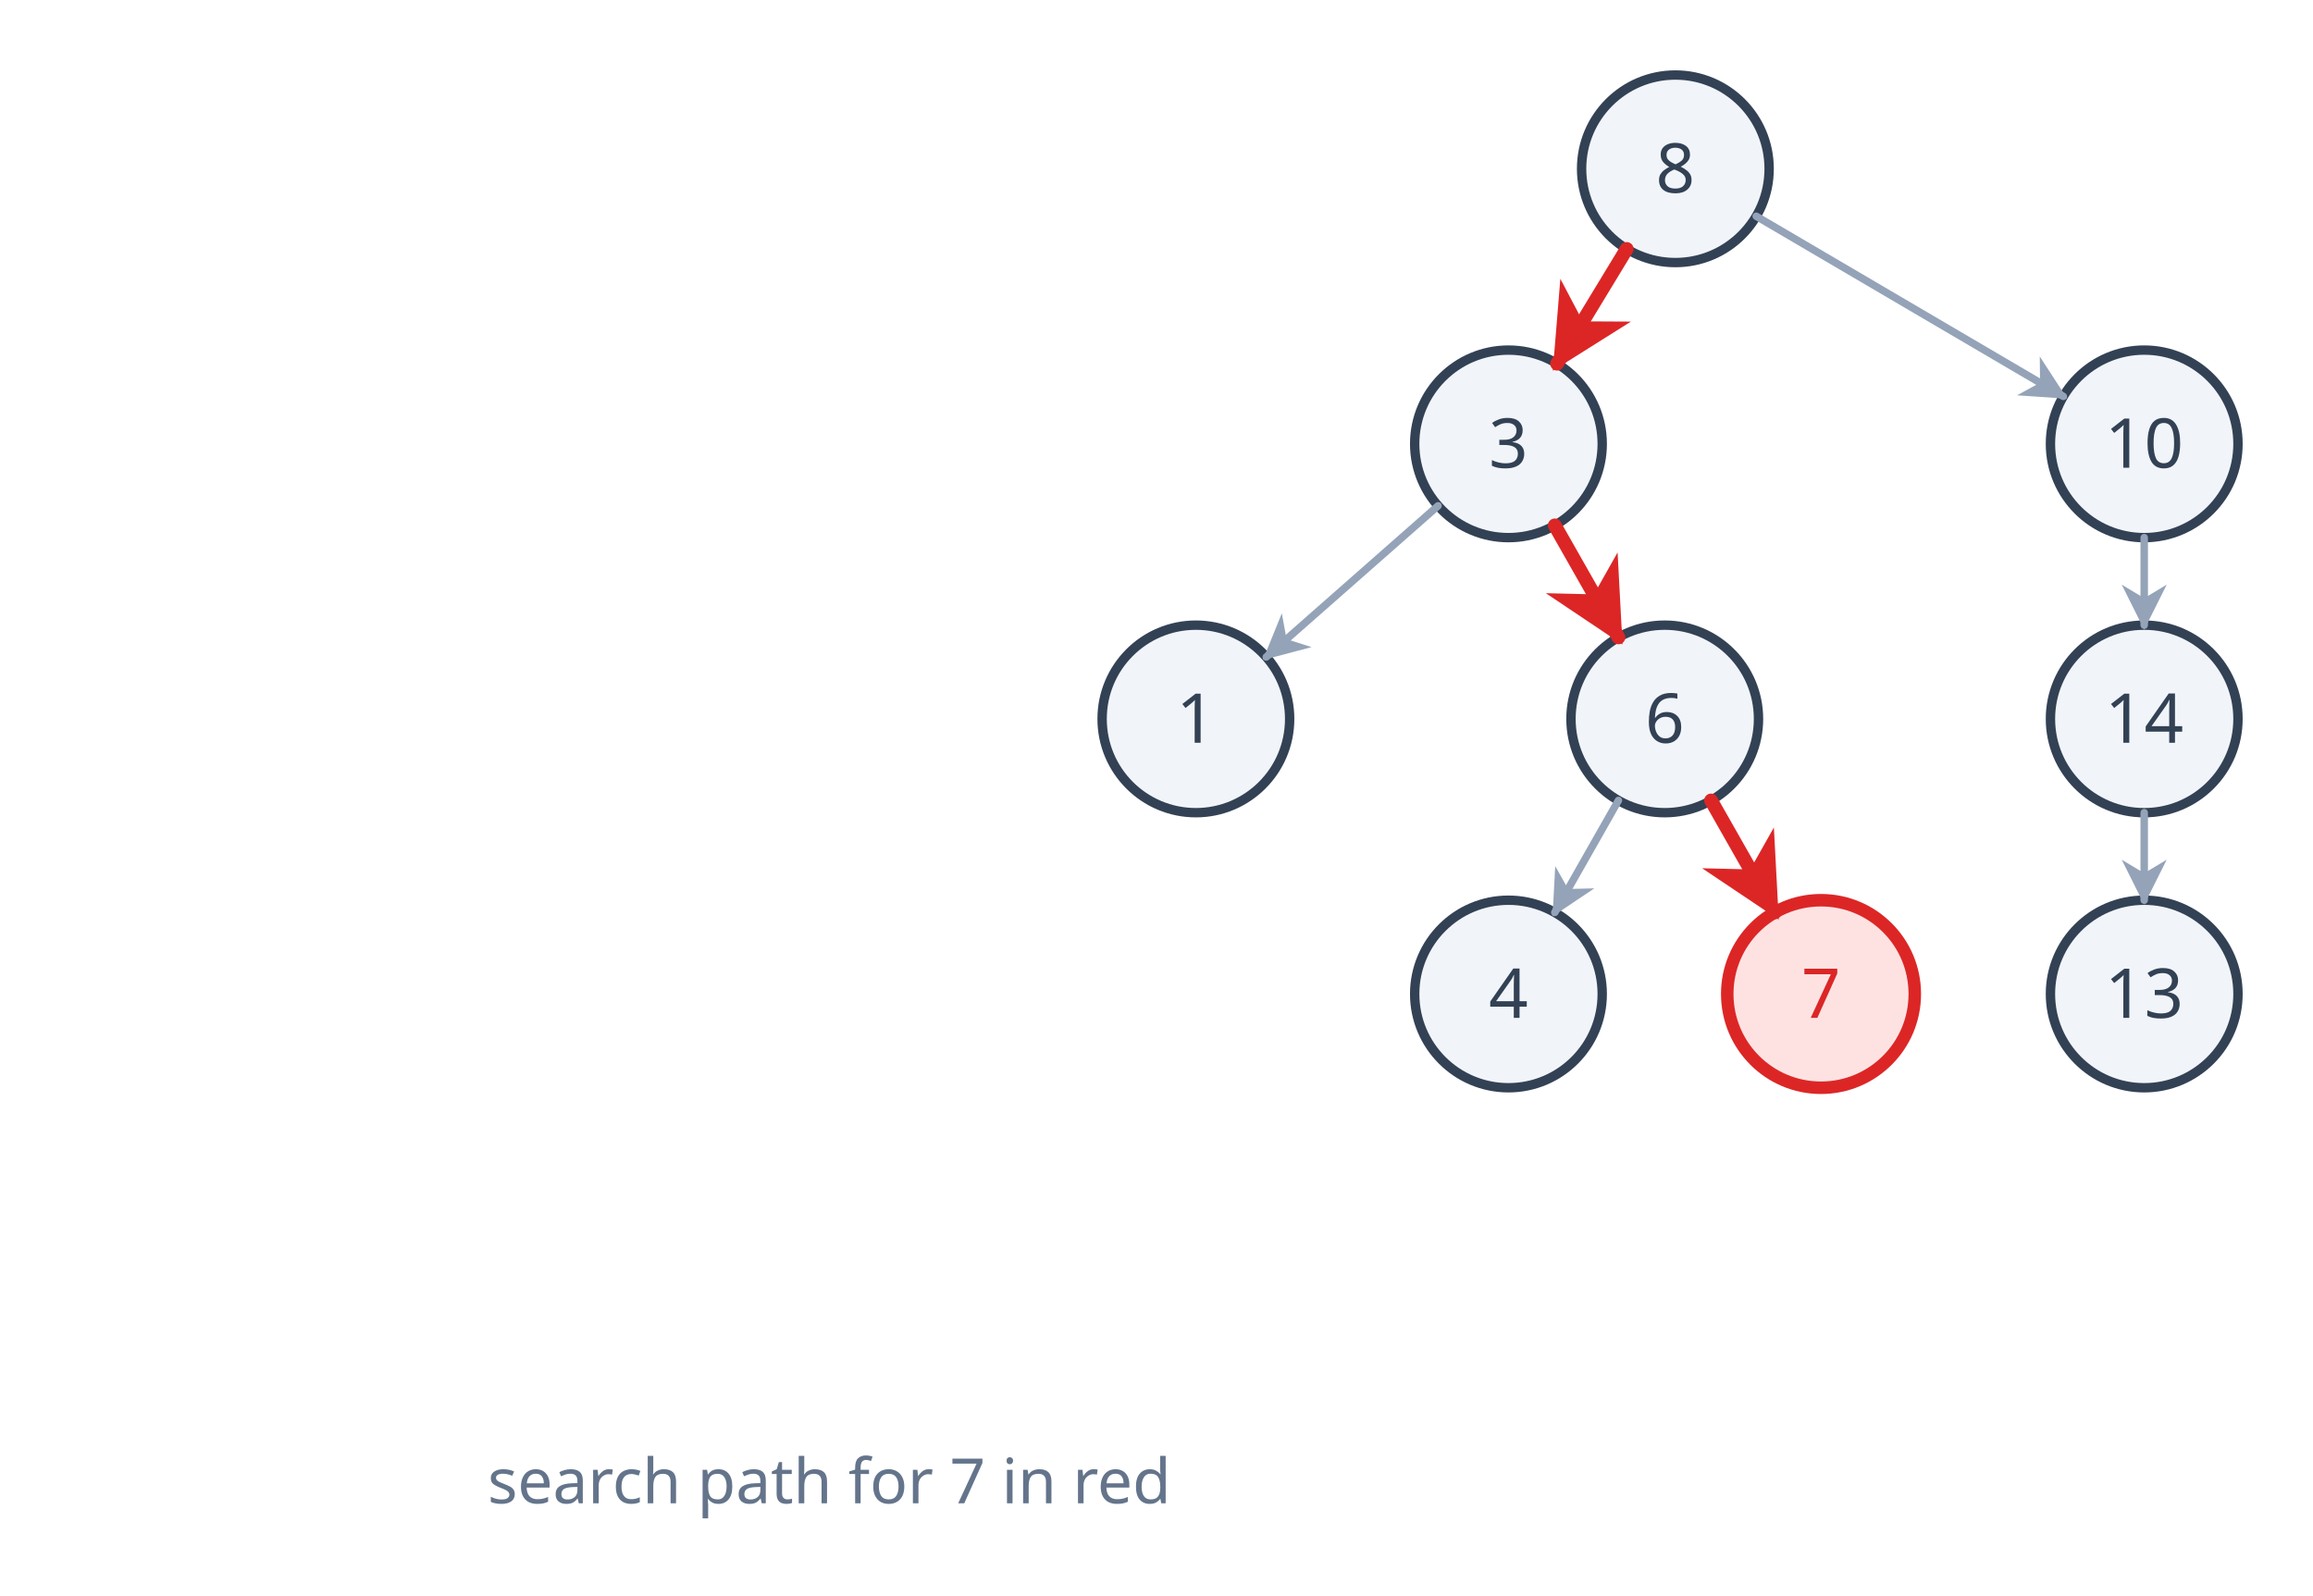
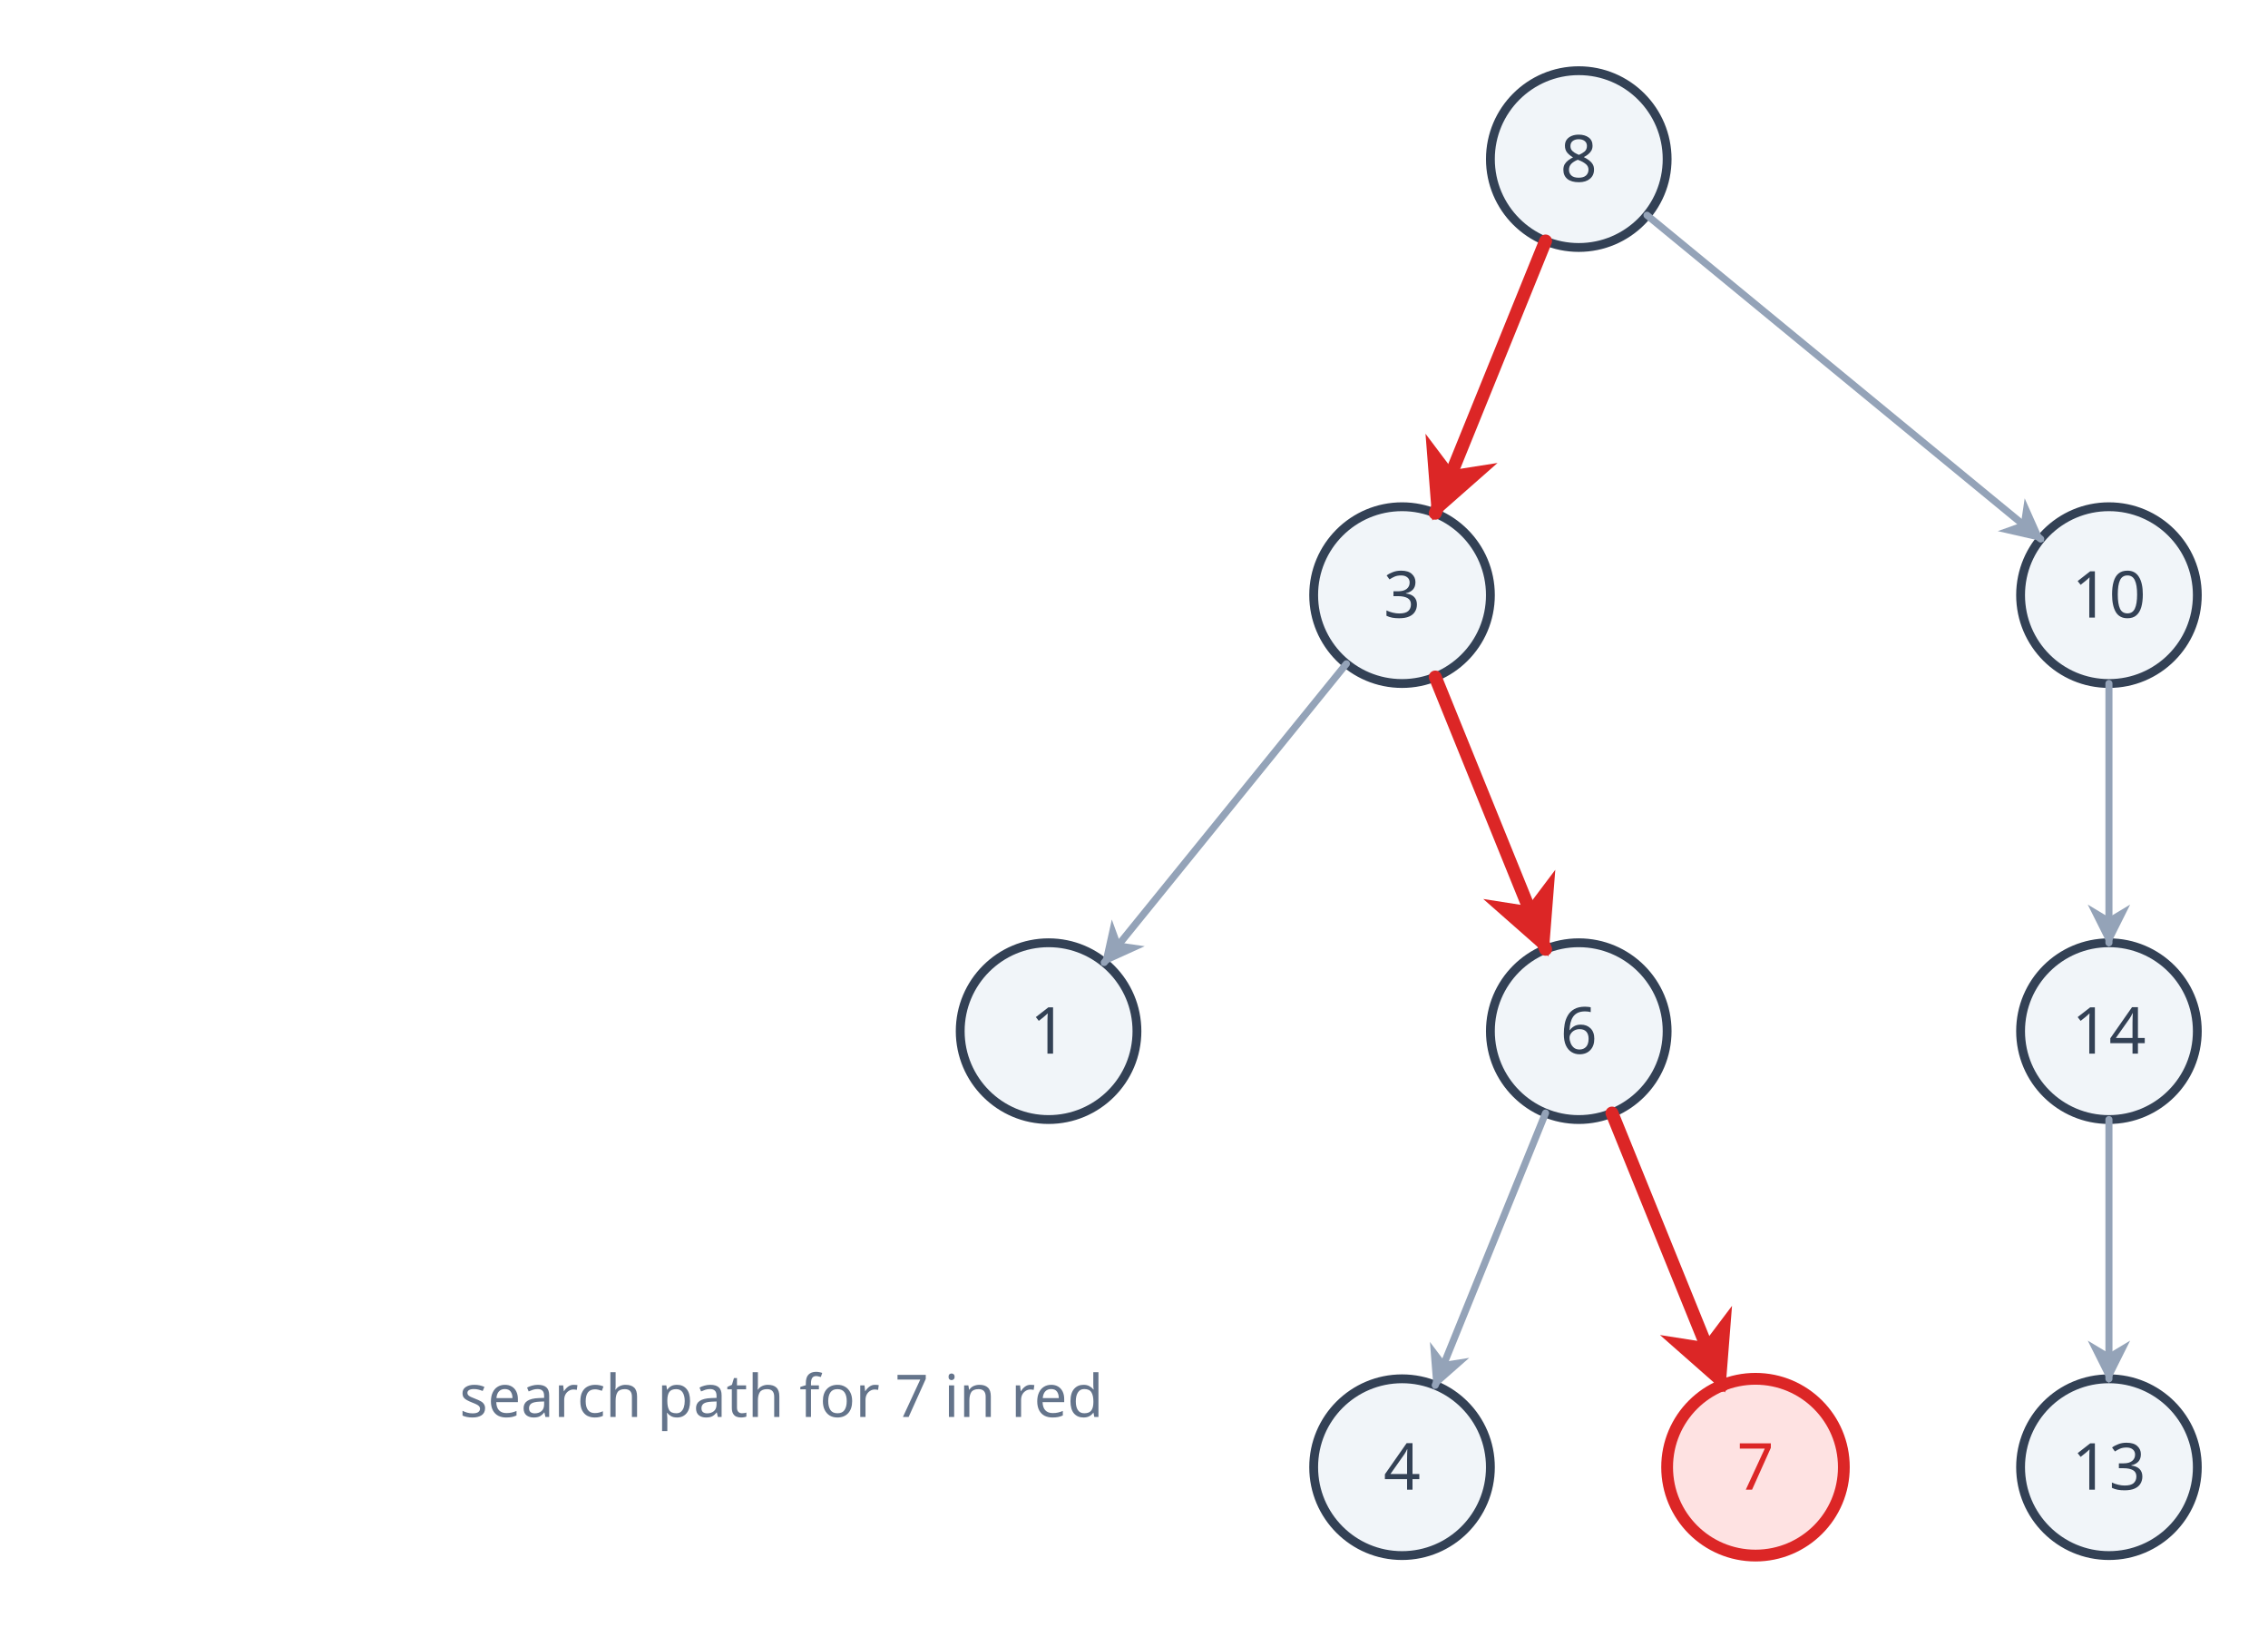
- <svg xmlns="http://www.w3.org/2000/svg" width="370" height="255.25" viewBox="-58 3 370 255.25">
+ <svg xmlns="http://www.w3.org/2000/svg" width="385" height="276" viewBox="-58 3 385 276">
  <defs>
    <marker markerWidth="6" markerHeight="6" viewBox="0 0 10 10" id="arrow-stealth-dc2626" refX="9" refY="5" orient="auto">
      <path d="M 0 0 L 10 5 L 0 10 L 3 5 z" fill="#dc2626" />
    </marker>
    <marker markerWidth="6" markerHeight="6" viewBox="0 0 10 10" id="arrow-stealth-94a3b8" refX="9" refY="5" orient="auto">
      <path d="M 0 0 L 10 5 L 0 10 L 3 5 z" fill="#94a3b8" />
    </marker>
  </defs>
  <g>
    <path d="M 195 30 A 15 15 0 1 0 225 30 A 15 15 0 1 0 195 30" stroke="#334155" stroke-width="1.5" stroke-opacity="1" stroke-linecap="round" stroke-linejoin="round" fill="#f1f5f9" fill-opacity="1" opacity="1" />
    <text text-anchor="middle" dominant-baseline="middle" x="210" y="30" font-family="sans-serif" font-size="11" font-weight="normal" fill="#334155">8</text>
  </g>
  <g>
-     <path d="M 168.3 74 A 15 15 0 1 0 198.3 74 A 15 15 0 1 0 168.3 74" stroke="#334155" stroke-width="1.5" stroke-opacity="1" stroke-linecap="round" stroke-linejoin="round" fill="#f1f5f9" fill-opacity="1" opacity="1" />
-     <text text-anchor="middle" dominant-baseline="middle" x="183.3" y="74" font-family="sans-serif" font-size="11" font-weight="normal" fill="#334155">3</text>
+     <path d="M 165 104 A 15 15 0 1 0 195 104 A 15 15 0 1 0 165 104" stroke="#334155" stroke-width="1.5" stroke-opacity="1" stroke-linecap="round" stroke-linejoin="round" fill="#f1f5f9" fill-opacity="1" opacity="1" />
+     <text text-anchor="middle" dominant-baseline="middle" x="180" y="104" font-family="sans-serif" font-size="11" font-weight="normal" fill="#334155">3</text>
  </g>
  <g>
-     <path d="M 118.3 118 A 15 15 0 1 0 148.3 118 A 15 15 0 1 0 118.3 118" stroke="#334155" stroke-width="1.5" stroke-opacity="1" stroke-linecap="round" stroke-linejoin="round" fill="#f1f5f9" fill-opacity="1" opacity="1" />
-     <text text-anchor="middle" dominant-baseline="middle" x="133.3" y="118" font-family="sans-serif" font-size="11" font-weight="normal" fill="#334155">1</text>
+     <path d="M 105 178 A 15 15 0 1 0 135 178 A 15 15 0 1 0 105 178" stroke="#334155" stroke-width="1.5" stroke-opacity="1" stroke-linecap="round" stroke-linejoin="round" fill="#f1f5f9" fill-opacity="1" opacity="1" />
+     <text text-anchor="middle" dominant-baseline="middle" x="120" y="178" font-family="sans-serif" font-size="11" font-weight="normal" fill="#334155">1</text>
  </g>
  <g>
-     <path d="M 193.3 118 A 15 15 0 1 0 223.3 118 A 15 15 0 1 0 193.3 118" stroke="#334155" stroke-width="1.5" stroke-opacity="1" stroke-linecap="round" stroke-linejoin="round" fill="#f1f5f9" fill-opacity="1" opacity="1" />
-     <text text-anchor="middle" dominant-baseline="middle" x="208.3" y="118" font-family="sans-serif" font-size="11" font-weight="normal" fill="#334155">6</text>
+     <path d="M 195 178 A 15 15 0 1 0 225 178 A 15 15 0 1 0 195 178" stroke="#334155" stroke-width="1.5" stroke-opacity="1" stroke-linecap="round" stroke-linejoin="round" fill="#f1f5f9" fill-opacity="1" opacity="1" />
+     <text text-anchor="middle" dominant-baseline="middle" x="210" y="178" font-family="sans-serif" font-size="11" font-weight="normal" fill="#334155">6</text>
  </g>
  <g>
-     <path d="M 168.3 162 A 15 15 0 1 0 198.3 162 A 15 15 0 1 0 168.3 162" stroke="#334155" stroke-width="1.5" stroke-opacity="1" stroke-linecap="round" stroke-linejoin="round" fill="#f1f5f9" fill-opacity="1" opacity="1" />
-     <text text-anchor="middle" dominant-baseline="middle" x="183.3" y="162" font-family="sans-serif" font-size="11" font-weight="normal" fill="#334155">4</text>
+     <path d="M 165 252 A 15 15 0 1 0 195 252 A 15 15 0 1 0 165 252" stroke="#334155" stroke-width="1.5" stroke-opacity="1" stroke-linecap="round" stroke-linejoin="round" fill="#f1f5f9" fill-opacity="1" opacity="1" />
+     <text text-anchor="middle" dominant-baseline="middle" x="180" y="252" font-family="sans-serif" font-size="11" font-weight="normal" fill="#334155">4</text>
  </g>
  <g>
-     <path d="M 218.3 162 A 15 15 0 1 0 248.3 162 A 15 15 0 1 0 218.3 162" stroke="#dc2626" stroke-width="2" stroke-opacity="1" stroke-linecap="round" stroke-linejoin="round" fill="#fee2e2" fill-opacity="1" opacity="1" />
-     <text text-anchor="middle" dominant-baseline="middle" x="233.3" y="162" font-family="sans-serif" font-size="11" font-weight="normal" fill="#dc2626">7</text>
+     <path d="M 225 252 A 15 15 0 1 0 255 252 A 15 15 0 1 0 225 252" stroke="#dc2626" stroke-width="2" stroke-opacity="1" stroke-linecap="round" stroke-linejoin="round" fill="#fee2e2" fill-opacity="1" opacity="1" />
+     <text text-anchor="middle" dominant-baseline="middle" x="240" y="252" font-family="sans-serif" font-size="11" font-weight="normal" fill="#dc2626">7</text>
  </g>
  <g>
-     <path d="M 270 74 A 15 15 0 1 0 300 74 A 15 15 0 1 0 270 74" stroke="#334155" stroke-width="1.5" stroke-opacity="1" stroke-linecap="round" stroke-linejoin="round" fill="#f1f5f9" fill-opacity="1" opacity="1" />
-     <text text-anchor="middle" dominant-baseline="middle" x="285" y="74" font-family="sans-serif" font-size="11" font-weight="normal" fill="#334155">10</text>
+     <path d="M 285 104 A 15 15 0 1 0 315 104 A 15 15 0 1 0 285 104" stroke="#334155" stroke-width="1.5" stroke-opacity="1" stroke-linecap="round" stroke-linejoin="round" fill="#f1f5f9" fill-opacity="1" opacity="1" />
+     <text text-anchor="middle" dominant-baseline="middle" x="300" y="104" font-family="sans-serif" font-size="11" font-weight="normal" fill="#334155">10</text>
  </g>
  <g>
-     <path d="M 270 118 A 15 15 0 1 0 300 118 A 15 15 0 1 0 270 118" stroke="#334155" stroke-width="1.5" stroke-opacity="1" stroke-linecap="round" stroke-linejoin="round" fill="#f1f5f9" fill-opacity="1" opacity="1" />
-     <text text-anchor="middle" dominant-baseline="middle" x="285" y="118" font-family="sans-serif" font-size="11" font-weight="normal" fill="#334155">14</text>
+     <path d="M 285 178 A 15 15 0 1 0 315 178 A 15 15 0 1 0 285 178" stroke="#334155" stroke-width="1.5" stroke-opacity="1" stroke-linecap="round" stroke-linejoin="round" fill="#f1f5f9" fill-opacity="1" opacity="1" />
+     <text text-anchor="middle" dominant-baseline="middle" x="300" y="178" font-family="sans-serif" font-size="11" font-weight="normal" fill="#334155">14</text>
  </g>
  <g>
-     <path d="M 270 162 A 15 15 0 1 0 300 162 A 15 15 0 1 0 270 162" stroke="#334155" stroke-width="1.5" stroke-opacity="1" stroke-linecap="round" stroke-linejoin="round" fill="#f1f5f9" fill-opacity="1" opacity="1" />
-     <text text-anchor="middle" dominant-baseline="middle" x="285" y="162" font-family="sans-serif" font-size="11" font-weight="normal" fill="#334155">13</text>
+     <path d="M 285 252 A 15 15 0 1 0 315 252 A 15 15 0 1 0 285 252" stroke="#334155" stroke-width="1.5" stroke-opacity="1" stroke-linecap="round" stroke-linejoin="round" fill="#f1f5f9" fill-opacity="1" opacity="1" />
+     <text text-anchor="middle" dominant-baseline="middle" x="300" y="252" font-family="sans-serif" font-size="11" font-weight="normal" fill="#334155">13</text>
  </g>
  <g>
-     <path d="M 202.218 42.824 L 191.082 61.176" stroke="#dc2626" stroke-width="2.2" stroke-opacity="1" stroke-linecap="round" stroke-linejoin="round" fill="none" fill-opacity="1" opacity="1" marker-end="url(#arrow-stealth-dc2626)" />
+     <path d="M 204.364 43.901 L 185.636 90.099" stroke="#dc2626" stroke-width="2.2" stroke-opacity="1" stroke-linecap="round" stroke-linejoin="round" fill="none" fill-opacity="1" opacity="1" marker-end="url(#arrow-stealth-dc2626)" />
  </g>
  <g>
-     <path d="M 172.039 83.909 L 144.561 108.091" stroke="#94a3b8" stroke-width="1.2" stroke-opacity="1" stroke-linecap="round" stroke-linejoin="round" fill="none" fill-opacity="1" opacity="1" marker-end="url(#arrow-stealth-94a3b8)" />
+     <path d="M 170.553 115.651 L 129.447 166.349" stroke="#94a3b8" stroke-width="1.2" stroke-opacity="1" stroke-linecap="round" stroke-linejoin="round" fill="none" fill-opacity="1" opacity="1" marker-end="url(#arrow-stealth-94a3b8)" />
  </g>
  <g>
-     <path d="M 190.71 87.042 L 200.89 104.958" stroke="#dc2626" stroke-width="2.2" stroke-opacity="1" stroke-linecap="round" stroke-linejoin="round" fill="none" fill-opacity="1" opacity="1" marker-end="url(#arrow-stealth-dc2626)" />
+     <path d="M 185.636 117.901 L 204.364 164.099" stroke="#dc2626" stroke-width="2.2" stroke-opacity="1" stroke-linecap="round" stroke-linejoin="round" fill="none" fill-opacity="1" opacity="1" marker-end="url(#arrow-stealth-dc2626)" />
  </g>
  <g>
-     <path d="M 200.89 131.042 L 190.71 148.958" stroke="#94a3b8" stroke-width="1.2" stroke-opacity="1" stroke-linecap="round" stroke-linejoin="round" fill="none" fill-opacity="1" opacity="1" marker-end="url(#arrow-stealth-94a3b8)" />
+     <path d="M 204.364 191.901 L 185.636 238.099" stroke="#94a3b8" stroke-width="1.2" stroke-opacity="1" stroke-linecap="round" stroke-linejoin="round" fill="none" fill-opacity="1" opacity="1" marker-end="url(#arrow-stealth-94a3b8)" />
  </g>
  <g>
-     <path d="M 215.71 131.042 L 225.89 148.958" stroke="#dc2626" stroke-width="2.2" stroke-opacity="1" stroke-linecap="round" stroke-linejoin="round" fill="none" fill-opacity="1" opacity="1" marker-end="url(#arrow-stealth-dc2626)" />
+     <path d="M 215.636 191.901 L 234.364 238.099" stroke="#dc2626" stroke-width="2.2" stroke-opacity="1" stroke-linecap="round" stroke-linejoin="round" fill="none" fill-opacity="1" opacity="1" marker-end="url(#arrow-stealth-dc2626)" />
  </g>
  <g>
-     <path d="M 222.938 37.59 L 272.062 66.41" stroke="#94a3b8" stroke-width="1.2" stroke-opacity="1" stroke-linecap="round" stroke-linejoin="round" fill="none" fill-opacity="1" opacity="1" marker-end="url(#arrow-stealth-94a3b8)" />
+     <path d="M 221.586 39.527 L 288.414 94.473" stroke="#94a3b8" stroke-width="1.2" stroke-opacity="1" stroke-linecap="round" stroke-linejoin="round" fill="none" fill-opacity="1" opacity="1" marker-end="url(#arrow-stealth-94a3b8)" />
  </g>
  <g>
-     <path d="M 285 89 L 285 103" stroke="#94a3b8" stroke-width="1.2" stroke-opacity="1" stroke-linecap="round" stroke-linejoin="round" fill="none" fill-opacity="1" opacity="1" marker-end="url(#arrow-stealth-94a3b8)" />
+     <path d="M 300 119 L 300 163" stroke="#94a3b8" stroke-width="1.2" stroke-opacity="1" stroke-linecap="round" stroke-linejoin="round" fill="none" fill-opacity="1" opacity="1" marker-end="url(#arrow-stealth-94a3b8)" />
  </g>
  <g>
-     <path d="M 285 133 L 285 147" stroke="#94a3b8" stroke-width="1.2" stroke-opacity="1" stroke-linecap="round" stroke-linejoin="round" fill="none" fill-opacity="1" opacity="1" marker-end="url(#arrow-stealth-94a3b8)" />
+     <path d="M 300 193 L 300 237" stroke="#94a3b8" stroke-width="1.2" stroke-opacity="1" stroke-linecap="round" stroke-linejoin="round" fill="none" fill-opacity="1" opacity="1" marker-end="url(#arrow-stealth-94a3b8)" />
  </g>
  <text x="20" y="240" font-family="sans-serif" font-size="10" font-weight="normal" fill="#64748b" text-anchor="start" dominant-baseline="middle">search path for 7 in red</text>
</svg>
